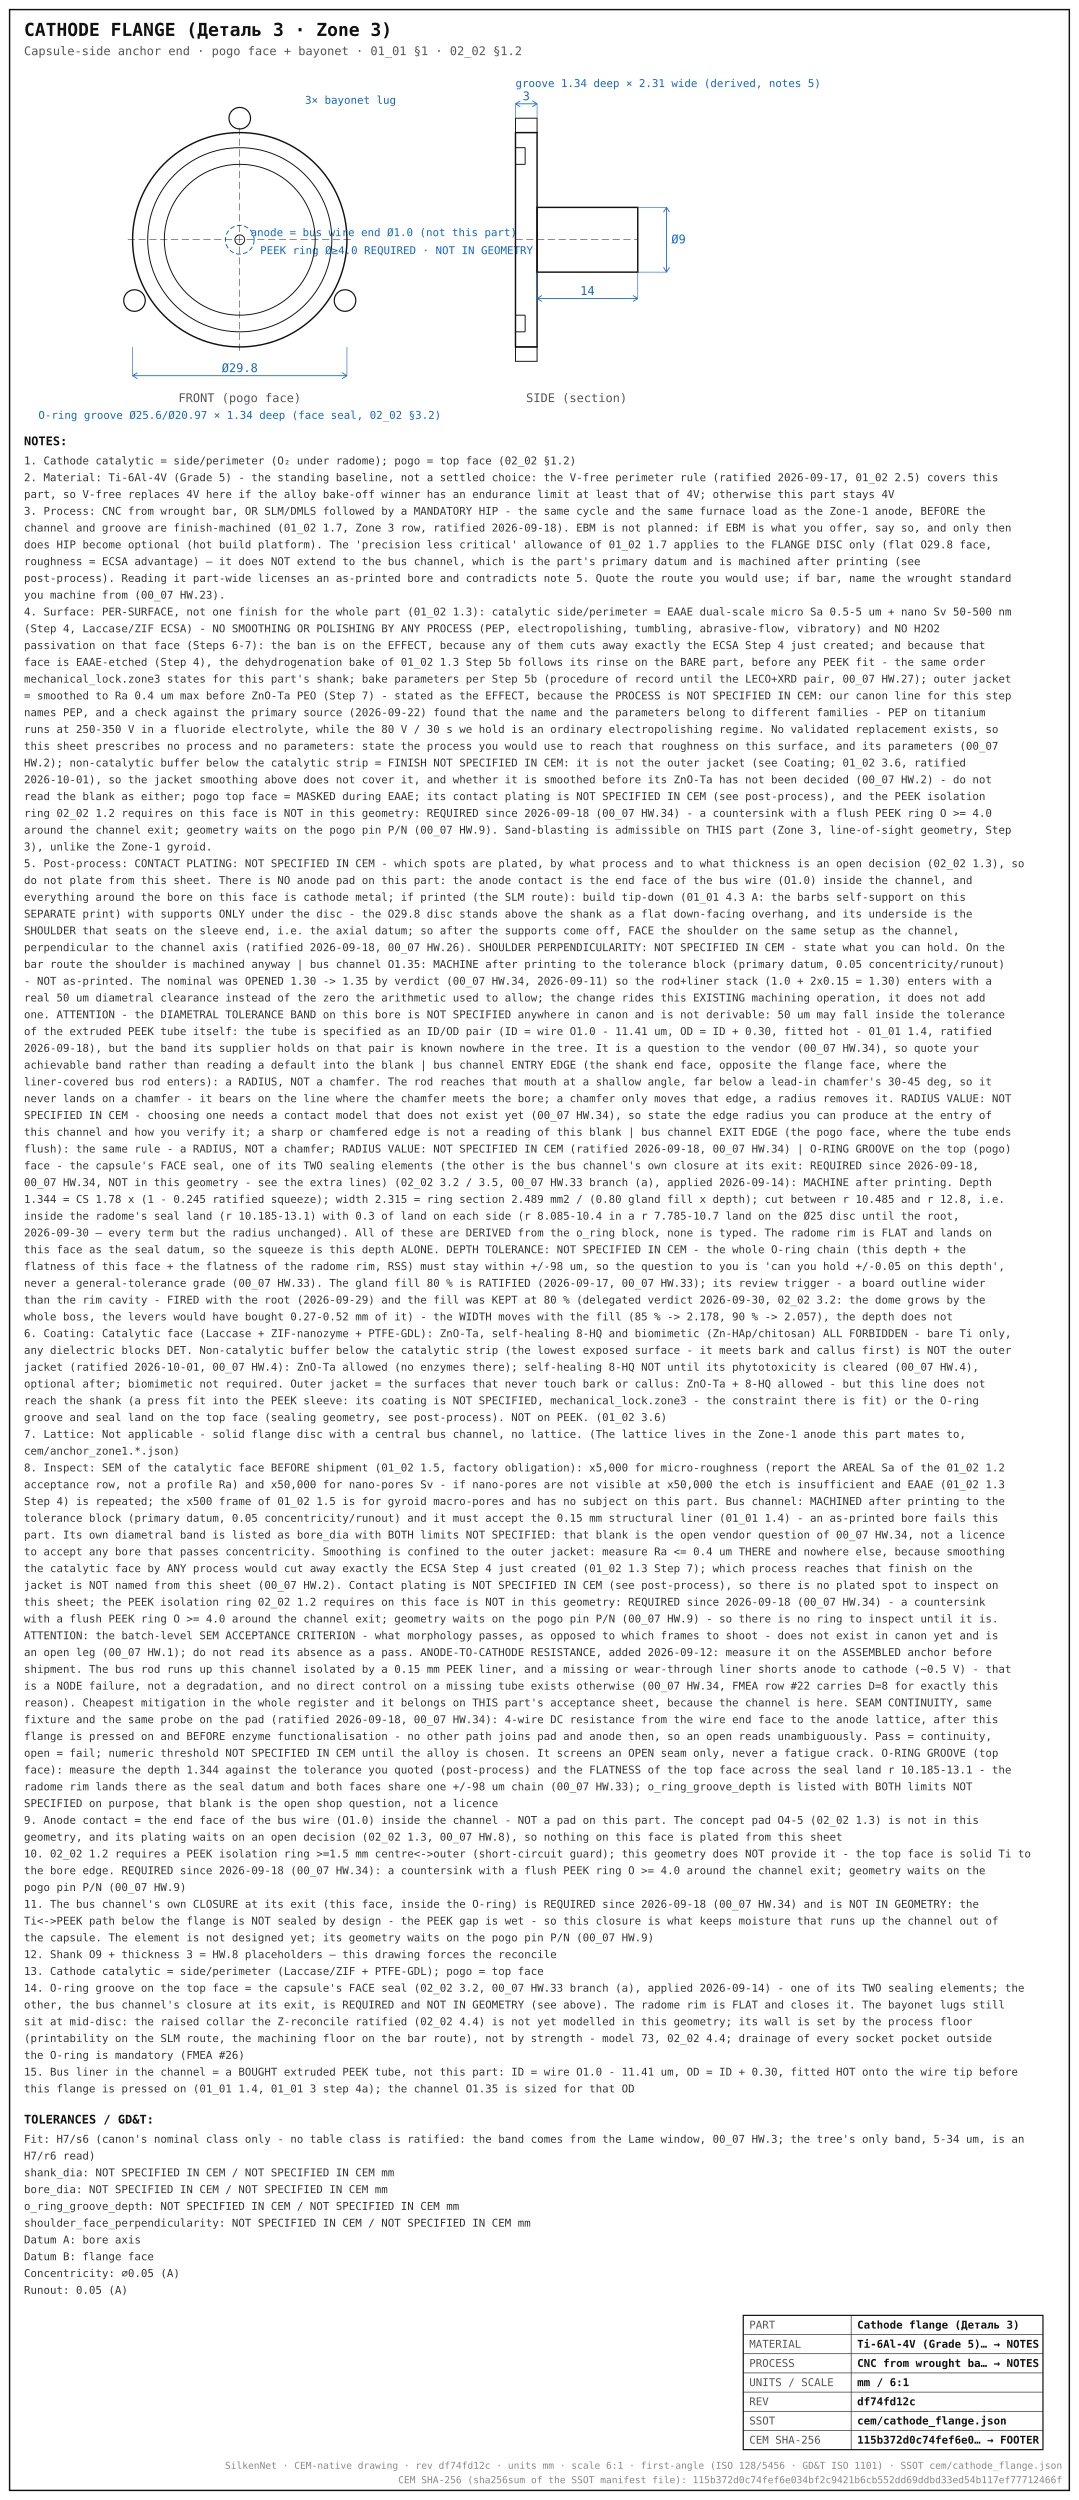
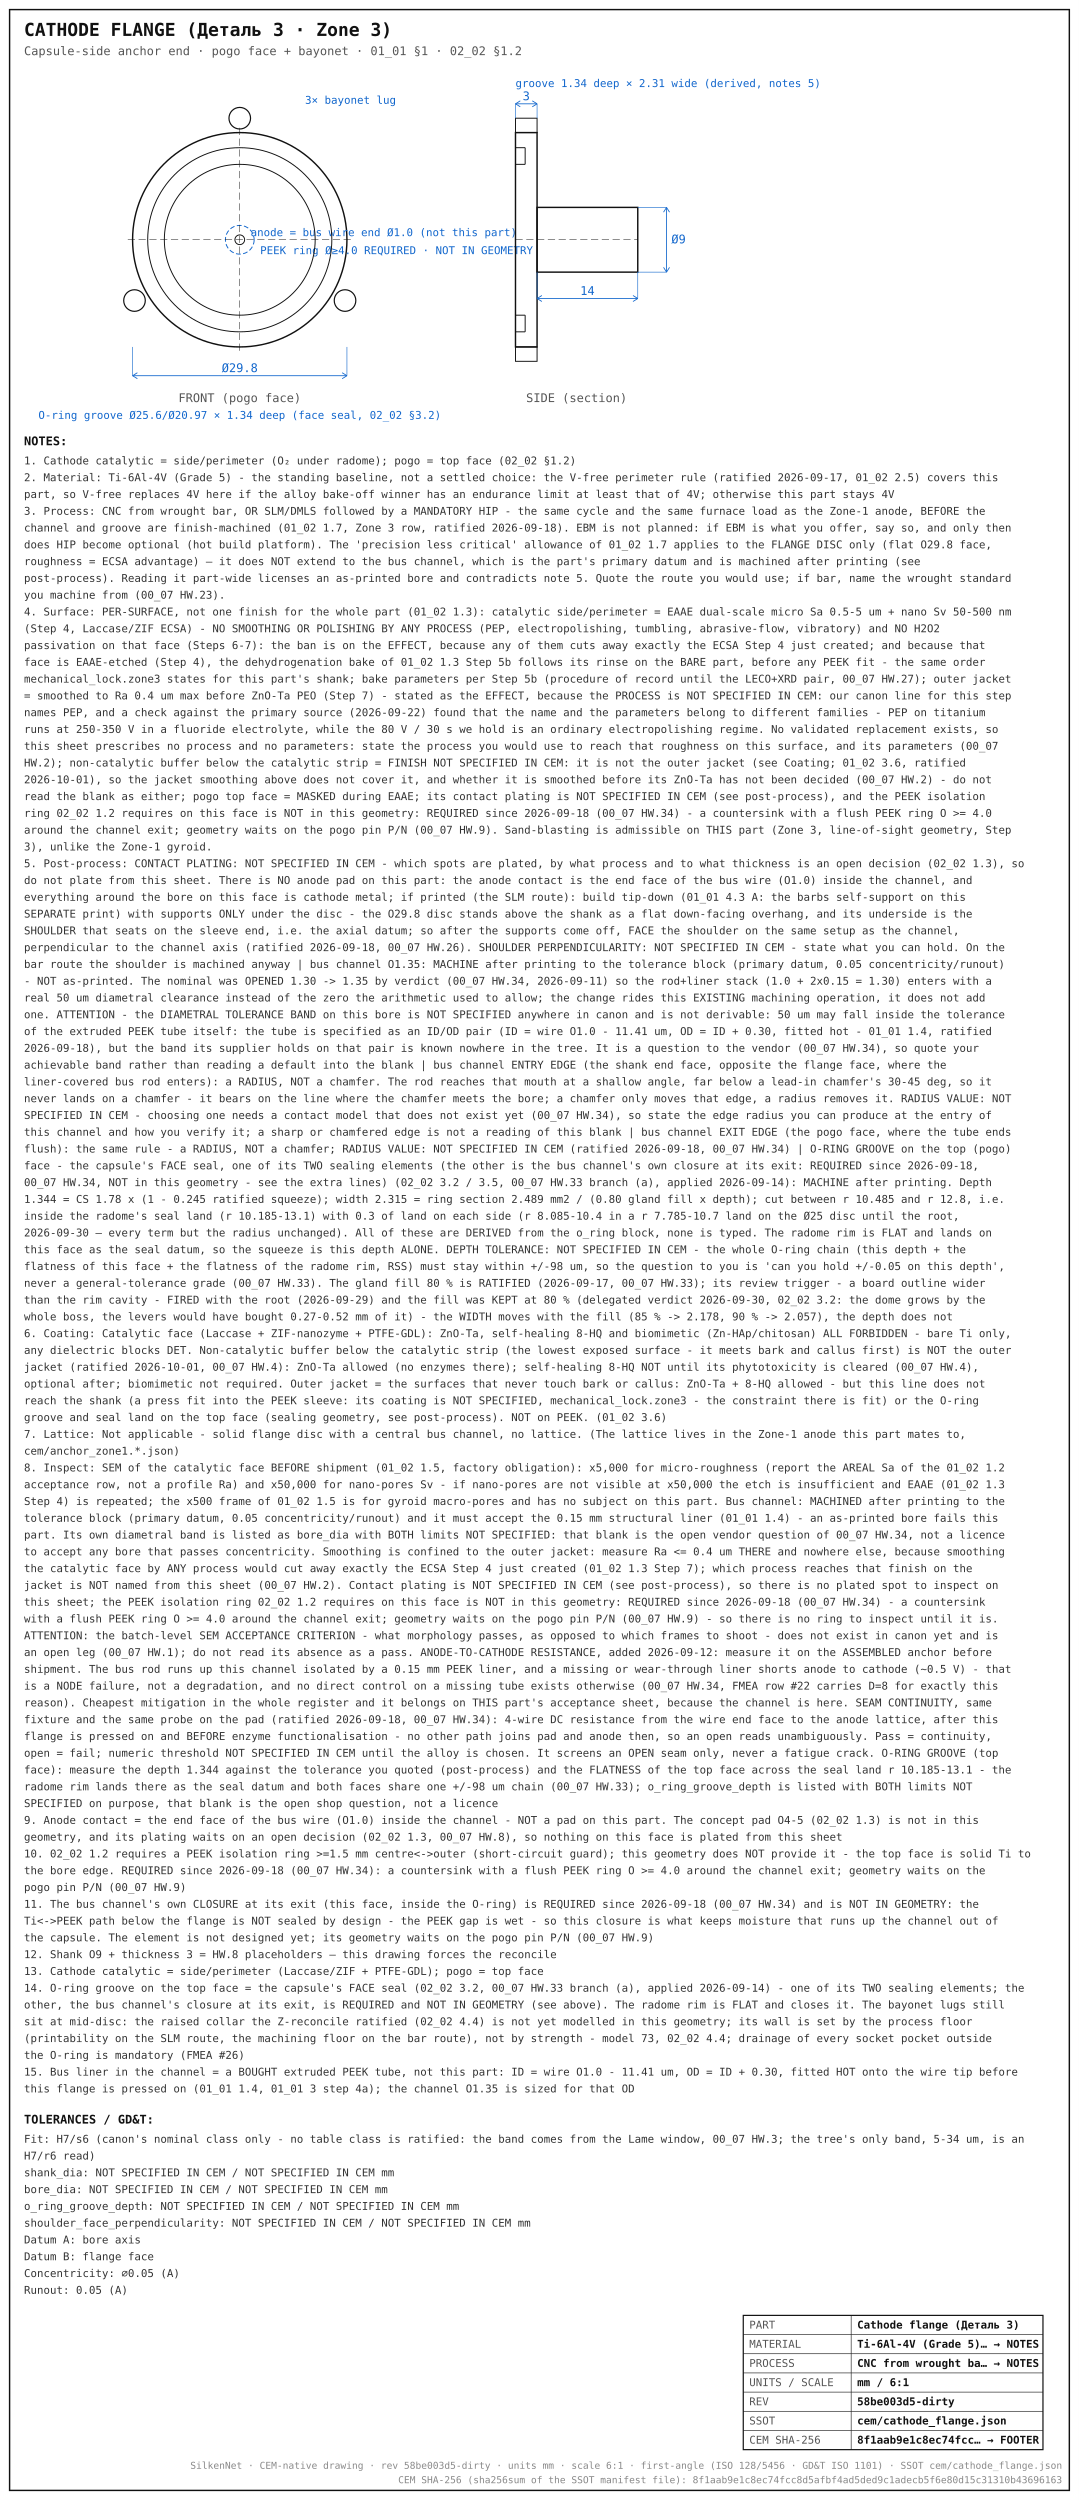
<svg xmlns="http://www.w3.org/2000/svg" width="900" height="2085.4" viewBox="0 0 900 2085.4">
  <rect x="0" y="0" width="900" height="2085.4" fill="white" />
  <rect x="8" y="8" width="884" height="2069.4" fill="none" stroke="#111" stroke-width="1.2" />
  <text x="20" y="30" font-family="monospace" font-size="15" text-anchor="start" fill="#111" font-weight="bold">CATHODE FLANGE  (Деталь 3 · Zone 3)</text>
  <text x="20" y="46" font-family="monospace" font-size="10" text-anchor="start" fill="#555" font-weight="normal">Capsule-side anchor end · pogo face + bayonet · 01_01 §1 · 02_02 §1.2</text>
  <circle cx="200" cy="98.6" r="9" fill="none" stroke="#111" stroke-width="1" />
  <circle cx="287.81" cy="250.7" r="9" fill="none" stroke="#111" stroke-width="1" />
  <circle cx="112.19" cy="250.7" r="9" fill="none" stroke="#111" stroke-width="1" />
  <circle cx="200" cy="200" r="89.4" fill="none" stroke="#111" stroke-width="1.2" />
  <circle cx="200" cy="200" r="12" fill="none" stroke="#1166cc" stroke-width="0.8" stroke-dasharray="4 2" />
  <circle cx="200" cy="200" r="4.05" fill="none" stroke="#111" stroke-width="0.8" />
  <line x1="106.6" y1="200" x2="293.4" y2="200" stroke="#111" stroke-width="0.4" stroke-dasharray="6 3" />
  <line x1="200" y1="106.6" x2="200" y2="293.4" stroke="#111" stroke-width="0.4" stroke-dasharray="6 3" />
  <text x="200" y="335.4" font-family="monospace" font-size="10" text-anchor="middle" fill="#555" font-weight="normal">FRONT (pogo face)</text>
  <line x1="110.6" y1="289.4" x2="110.6" y2="313.4" stroke="#1166cc" stroke-width="0.5" />
  <line x1="289.4" y1="289.4" x2="289.4" y2="313.4" stroke="#1166cc" stroke-width="0.5" />
  <line x1="110.6" y1="313.4" x2="289.4" y2="313.4" stroke="#1166cc" stroke-width="0.7" />
  <line x1="110.6" y1="313.4" x2="114.6" y2="310.9" stroke="#1166cc" stroke-width="0.7" />
  <line x1="110.6" y1="313.4" x2="114.6" y2="315.9" stroke="#1166cc" stroke-width="0.7" />
  <line x1="289.4" y1="313.4" x2="285.4" y2="310.9" stroke="#1166cc" stroke-width="0.7" />
  <line x1="289.4" y1="313.4" x2="285.4" y2="315.9" stroke="#1166cc" stroke-width="0.7" />
  <text x="200" y="310.4" font-family="monospace" font-size="10" text-anchor="middle" fill="#1166cc" font-weight="normal">Ø29.8</text>
  <text x="209.05" y="197" font-family="monospace" font-size="9" text-anchor="start" fill="#1166cc" font-weight="normal">anode = bus wire end Ø1.0 (not this part)</text>
  <text x="217" y="212" font-family="monospace" font-size="9" text-anchor="start" fill="#1166cc" font-weight="normal">PEEK ring Ø≥4.0 REQUIRED · NOT IN GEOMETRY</text>
  <text x="292.4" y="86.6" font-family="monospace" font-size="9" text-anchor="middle" fill="#1166cc" font-weight="normal">3× bayonet lug</text>
  <circle cx="200" cy="200" r="76.8" fill="none" stroke="#111" stroke-width="0.8" />
  <circle cx="200" cy="200" r="62.91" fill="none" stroke="#111" stroke-width="0.8" />
  <text x="200" y="349.4" font-family="monospace" font-size="9" text-anchor="middle" fill="#1166cc" font-weight="normal">O-ring groove Ø25.6/Ø20.97 × 1.34 deep (face seal, 02_02 §3.2)</text>
  <rect x="430" y="110.6" width="18" height="178.8" fill="none" stroke="#111" stroke-width="1.2" />
  <rect x="448" y="173" width="84" height="54" fill="none" stroke="#111" stroke-width="1.2" />
  <rect x="430" y="98.6" width="18" height="12" fill="none" stroke="#111" stroke-width="0.8" />
  <rect x="430" y="289.4" width="18" height="12" fill="none" stroke="#111" stroke-width="0.8" />
  <line x1="430" y1="200" x2="532" y2="200" stroke="#111" stroke-width="0.4" stroke-dasharray="6 3" />
  <line x1="430" y1="123.2" x2="438.06" y2="123.2" stroke="#111" stroke-width="0.8" />
  <line x1="438.06" y1="123.2" x2="438.06" y2="137.09" stroke="#111" stroke-width="0.8" />
  <line x1="438.06" y1="137.09" x2="430" y2="137.09" stroke="#111" stroke-width="0.8" />
  <line x1="430" y1="276.8" x2="438.06" y2="276.8" stroke="#111" stroke-width="0.8" />
  <line x1="438.06" y1="276.8" x2="438.06" y2="262.91" stroke="#111" stroke-width="0.8" />
  <line x1="438.06" y1="262.91" x2="430" y2="262.91" stroke="#111" stroke-width="0.8" />
  <text x="430" y="72.6" font-family="monospace" font-size="9" text-anchor="start" fill="#1166cc" font-weight="normal">groove 1.34 deep × 2.31 wide (derived, notes 5)</text>
  <text x="481" y="335.4" font-family="monospace" font-size="10" text-anchor="middle" fill="#555" font-weight="normal">SIDE (section)</text>
  <line x1="430" y1="98.6" x2="430" y2="86.6" stroke="#1166cc" stroke-width="0.5" />
  <line x1="448" y1="98.6" x2="448" y2="86.6" stroke="#1166cc" stroke-width="0.5" />
  <line x1="430" y1="86.6" x2="448" y2="86.6" stroke="#1166cc" stroke-width="0.7" />
  <line x1="430" y1="86.6" x2="434" y2="84.1" stroke="#1166cc" stroke-width="0.7" />
  <line x1="430" y1="86.6" x2="434" y2="89.1" stroke="#1166cc" stroke-width="0.7" />
  <line x1="448" y1="86.6" x2="444" y2="84.1" stroke="#1166cc" stroke-width="0.7" />
  <line x1="448" y1="86.6" x2="444" y2="89.1" stroke="#1166cc" stroke-width="0.7" />
  <text x="439" y="83.6" font-family="monospace" font-size="10" text-anchor="middle" fill="#1166cc" font-weight="normal">3</text>
  <line x1="448" y1="227" x2="448" y2="249" stroke="#1166cc" stroke-width="0.5" />
  <line x1="532" y1="227" x2="532" y2="249" stroke="#1166cc" stroke-width="0.5" />
  <line x1="448" y1="249" x2="532" y2="249" stroke="#1166cc" stroke-width="0.7" />
  <line x1="448" y1="249" x2="452" y2="246.5" stroke="#1166cc" stroke-width="0.7" />
  <line x1="448" y1="249" x2="452" y2="251.5" stroke="#1166cc" stroke-width="0.7" />
  <line x1="532" y1="249" x2="528" y2="246.5" stroke="#1166cc" stroke-width="0.7" />
  <line x1="532" y1="249" x2="528" y2="251.5" stroke="#1166cc" stroke-width="0.7" />
  <text x="490" y="246" font-family="monospace" font-size="10" text-anchor="middle" fill="#1166cc" font-weight="normal">14</text>
  <line x1="532" y1="173" x2="556" y2="173" stroke="#1166cc" stroke-width="0.5" />
  <line x1="532" y1="227" x2="556" y2="227" stroke="#1166cc" stroke-width="0.5" />
  <line x1="556" y1="173" x2="556" y2="227" stroke="#1166cc" stroke-width="0.7" />
  <line x1="556" y1="173" x2="553.5" y2="177" stroke="#1166cc" stroke-width="0.7" />
  <line x1="556" y1="173" x2="558.5" y2="177" stroke="#1166cc" stroke-width="0.7" />
  <line x1="556" y1="227" x2="553.5" y2="223" stroke="#1166cc" stroke-width="0.7" />
  <line x1="556" y1="227" x2="558.5" y2="223" stroke="#1166cc" stroke-width="0.7" />
  <text x="560" y="203" font-family="monospace" font-size="10" text-anchor="start" fill="#1166cc" font-weight="normal">Ø9</text>
  <text x="20" y="371.4" font-family="monospace" font-size="10" text-anchor="start" fill="#111" font-weight="bold">NOTES:</text>
  <text x="20" y="387.4" font-family="monospace" font-size="9" text-anchor="start" fill="#333" font-weight="normal">1. Cathode catalytic = side/perimeter (O₂ under radome); pogo = top face (02_02 §1.2)</text>
  <text x="20" y="401.4" font-family="monospace" font-size="9" text-anchor="start" fill="#333" font-weight="normal">2. Material: Ti-6Al-4V (Grade 5) - the standing baseline, not a settled choice: the V-free perimeter rule (ratified 2026-09-17, 01_02 2.5) covers this</text>
  <text x="20" y="415.4" font-family="monospace" font-size="9" text-anchor="start" fill="#333" font-weight="normal">   part, so V-free replaces 4V here if the alloy bake-off winner has an endurance limit at least that of 4V; otherwise this part stays 4V</text>
  <text x="20" y="429.4" font-family="monospace" font-size="9" text-anchor="start" fill="#333" font-weight="normal">3. Process: CNC from wrought bar, OR SLM/DMLS followed by a MANDATORY HIP - the same cycle and the same furnace load as the Zone-1 anode, BEFORE the</text>
  <text x="20" y="443.4" font-family="monospace" font-size="9" text-anchor="start" fill="#333" font-weight="normal">   channel and groove are finish-machined (01_02 1.7, Zone 3 row, ratified 2026-09-18). EBM is not planned: if EBM is what you offer, say so, and only then</text>
  <text x="20" y="457.4" font-family="monospace" font-size="9" text-anchor="start" fill="#333" font-weight="normal">   does HIP become optional (hot build platform). The 'precision less critical' allowance of 01_02 1.7 applies to the FLANGE DISC only (flat O29.8 face,</text>
  <text x="20" y="471.4" font-family="monospace" font-size="9" text-anchor="start" fill="#333" font-weight="normal">   roughness = ECSA advantage) — it does NOT extend to the bus channel, which is the part's primary datum and is machined after printing (see</text>
  <text x="20" y="485.4" font-family="monospace" font-size="9" text-anchor="start" fill="#333" font-weight="normal">   post-process). Reading it part-wide licenses an as-printed bore and contradicts note 5. Quote the route you would use; if bar, name the wrought standard</text>
  <text x="20" y="499.4" font-family="monospace" font-size="9" text-anchor="start" fill="#333" font-weight="normal">   you machine from (00_07 HW.23).</text>
  <text x="20" y="513.4" font-family="monospace" font-size="9" text-anchor="start" fill="#333" font-weight="normal">4. Surface: PER-SURFACE, not one finish for the whole part (01_02 1.3): catalytic side/perimeter = EAAE dual-scale micro Sa 0.5-5 um + nano Sv 50-500 nm</text>
  <text x="20" y="527.4" font-family="monospace" font-size="9" text-anchor="start" fill="#333" font-weight="normal">   (Step 4, Laccase/ZIF ECSA) - NO SMOOTHING OR POLISHING BY ANY PROCESS (PEP, electropolishing, tumbling, abrasive-flow, vibratory) and NO H2O2</text>
  <text x="20" y="541.4" font-family="monospace" font-size="9" text-anchor="start" fill="#333" font-weight="normal">   passivation on that face (Steps 6-7): the ban is on the EFFECT, because any of them cuts away exactly the ECSA Step 4 just created; and because that</text>
  <text x="20" y="555.4" font-family="monospace" font-size="9" text-anchor="start" fill="#333" font-weight="normal">   face is EAAE-etched (Step 4), the dehydrogenation bake of 01_02 1.3 Step 5b follows its rinse on the BARE part, before any PEEK fit - the same order</text>
  <text x="20" y="569.4" font-family="monospace" font-size="9" text-anchor="start" fill="#333" font-weight="normal">   mechanical_lock.zone3 states for this part's shank; bake parameters per Step 5b (procedure of record until the LECO+XRD pair, 00_07 HW.27); outer jacket</text>
  <text x="20" y="583.4" font-family="monospace" font-size="9" text-anchor="start" fill="#333" font-weight="normal">   = smoothed to Ra 0.4 um max before ZnO-Ta PEO (Step 7) - stated as the EFFECT, because the PROCESS is NOT SPECIFIED IN CEM: our canon line for this step</text>
  <text x="20" y="597.4" font-family="monospace" font-size="9" text-anchor="start" fill="#333" font-weight="normal">   names PEP, and a check against the primary source (2026-09-22) found that the name and the parameters belong to different families - PEP on titanium</text>
  <text x="20" y="611.4" font-family="monospace" font-size="9" text-anchor="start" fill="#333" font-weight="normal">   runs at 250-350 V in a fluoride electrolyte, while the 80 V / 30 s we hold is an ordinary electropolishing regime. No validated replacement exists, so</text>
  <text x="20" y="625.4" font-family="monospace" font-size="9" text-anchor="start" fill="#333" font-weight="normal">   this sheet prescribes no process and no parameters: state the process you would use to reach that roughness on this surface, and its parameters (00_07</text>
  <text x="20" y="639.4" font-family="monospace" font-size="9" text-anchor="start" fill="#333" font-weight="normal">   HW.2); non-catalytic buffer below the catalytic strip = FINISH NOT SPECIFIED IN CEM: it is not the outer jacket (see Coating; 01_02 3.6, ratified</text>
  <text x="20" y="653.4" font-family="monospace" font-size="9" text-anchor="start" fill="#333" font-weight="normal">   2026-10-01), so the jacket smoothing above does not cover it, and whether it is smoothed before its ZnO-Ta has not been decided (00_07 HW.2) - do not</text>
  <text x="20" y="667.4" font-family="monospace" font-size="9" text-anchor="start" fill="#333" font-weight="normal">   read the blank as either; pogo top face = MASKED during EAAE; its contact plating is NOT SPECIFIED IN CEM (see post-process), and the PEEK isolation</text>
  <text x="20" y="681.4" font-family="monospace" font-size="9" text-anchor="start" fill="#333" font-weight="normal">   ring 02_02 1.2 requires on this face is NOT in this geometry: REQUIRED since 2026-09-18 (00_07 HW.34) - a countersink with a flush PEEK ring O &gt;= 4.0</text>
  <text x="20" y="695.4" font-family="monospace" font-size="9" text-anchor="start" fill="#333" font-weight="normal">   around the channel exit; geometry waits on the pogo pin P/N (00_07 HW.9). Sand-blasting is admissible on THIS part (Zone 3, line-of-sight geometry, Step</text>
  <text x="20" y="709.4" font-family="monospace" font-size="9" text-anchor="start" fill="#333" font-weight="normal">   3), unlike the Zone-1 gyroid.</text>
  <text x="20" y="723.4" font-family="monospace" font-size="9" text-anchor="start" fill="#333" font-weight="normal">5. Post-process: CONTACT PLATING: NOT SPECIFIED IN CEM - which spots are plated, by what process and to what thickness is an open decision (02_02 1.3), so</text>
  <text x="20" y="737.4" font-family="monospace" font-size="9" text-anchor="start" fill="#333" font-weight="normal">   do not plate from this sheet. There is NO anode pad on this part: the anode contact is the end face of the bus wire (O1.0) inside the channel, and</text>
  <text x="20" y="751.4" font-family="monospace" font-size="9" text-anchor="start" fill="#333" font-weight="normal">   everything around the bore on this face is cathode metal; if printed (the SLM route): build tip-down (01_01 4.3 A: the barbs self-support on this</text>
  <text x="20" y="765.4" font-family="monospace" font-size="9" text-anchor="start" fill="#333" font-weight="normal">   SEPARATE print) with supports ONLY under the disc - the O29.8 disc stands above the shank as a flat down-facing overhang, and its underside is the</text>
  <text x="20" y="779.4" font-family="monospace" font-size="9" text-anchor="start" fill="#333" font-weight="normal">   SHOULDER that seats on the sleeve end, i.e. the axial datum; so after the supports come off, FACE the shoulder on the same setup as the channel,</text>
  <text x="20" y="793.4" font-family="monospace" font-size="9" text-anchor="start" fill="#333" font-weight="normal">   perpendicular to the channel axis (ratified 2026-09-18, 00_07 HW.26). SHOULDER PERPENDICULARITY: NOT SPECIFIED IN CEM - state what you can hold. On the</text>
  <text x="20" y="807.4" font-family="monospace" font-size="9" text-anchor="start" fill="#333" font-weight="normal">   bar route the shoulder is machined anyway | bus channel O1.35: MACHINE after printing to the tolerance block (primary datum, 0.05 concentricity/runout)</text>
  <text x="20" y="821.4" font-family="monospace" font-size="9" text-anchor="start" fill="#333" font-weight="normal">   - NOT as-printed. The nominal was OPENED 1.30 -&gt; 1.35 by verdict (00_07 HW.34, 2026-09-11) so the rod+liner stack (1.0 + 2x0.15 = 1.30) enters with a</text>
  <text x="20" y="835.4" font-family="monospace" font-size="9" text-anchor="start" fill="#333" font-weight="normal">   real 50 um diametral clearance instead of the zero the arithmetic used to allow; the change rides this EXISTING machining operation, it does not add</text>
  <text x="20" y="849.4" font-family="monospace" font-size="9" text-anchor="start" fill="#333" font-weight="normal">   one. ATTENTION - the DIAMETRAL TOLERANCE BAND on this bore is NOT SPECIFIED anywhere in canon and is not derivable: 50 um may fall inside the tolerance</text>
  <text x="20" y="863.4" font-family="monospace" font-size="9" text-anchor="start" fill="#333" font-weight="normal">   of the extruded PEEK tube itself: the tube is specified as an ID/OD pair (ID = wire O1.0 - 11.41 um, OD = ID + 0.30, fitted hot - 01_01 1.4, ratified</text>
  <text x="20" y="877.4" font-family="monospace" font-size="9" text-anchor="start" fill="#333" font-weight="normal">   2026-09-18), but the band its supplier holds on that pair is known nowhere in the tree. It is a question to the vendor (00_07 HW.34), so quote your</text>
  <text x="20" y="891.4" font-family="monospace" font-size="9" text-anchor="start" fill="#333" font-weight="normal">   achievable band rather than reading a default into the blank | bus channel ENTRY EDGE (the shank end face, opposite the flange face, where the</text>
  <text x="20" y="905.4" font-family="monospace" font-size="9" text-anchor="start" fill="#333" font-weight="normal">   liner-covered bus rod enters): a RADIUS, NOT a chamfer. The rod reaches that mouth at a shallow angle, far below a lead-in chamfer's 30-45 deg, so it</text>
  <text x="20" y="919.4" font-family="monospace" font-size="9" text-anchor="start" fill="#333" font-weight="normal">   never lands on a chamfer - it bears on the line where the chamfer meets the bore; a chamfer only moves that edge, a radius removes it. RADIUS VALUE: NOT</text>
  <text x="20" y="933.4" font-family="monospace" font-size="9" text-anchor="start" fill="#333" font-weight="normal">   SPECIFIED IN CEM - choosing one needs a contact model that does not exist yet (00_07 HW.34), so state the edge radius you can produce at the entry of</text>
  <text x="20" y="947.4" font-family="monospace" font-size="9" text-anchor="start" fill="#333" font-weight="normal">   this channel and how you verify it; a sharp or chamfered edge is not a reading of this blank | bus channel EXIT EDGE (the pogo face, where the tube ends</text>
  <text x="20" y="961.4" font-family="monospace" font-size="9" text-anchor="start" fill="#333" font-weight="normal">   flush): the same rule - a RADIUS, NOT a chamfer; RADIUS VALUE: NOT SPECIFIED IN CEM (ratified 2026-09-18, 00_07 HW.34) | O-RING GROOVE on the top (pogo)</text>
  <text x="20" y="975.4" font-family="monospace" font-size="9" text-anchor="start" fill="#333" font-weight="normal">   face - the capsule's FACE seal, one of its TWO sealing elements (the other is the bus channel's own closure at its exit: REQUIRED since 2026-09-18,</text>
  <text x="20" y="989.4" font-family="monospace" font-size="9" text-anchor="start" fill="#333" font-weight="normal">   00_07 HW.34, NOT in this geometry - see the extra lines) (02_02 3.2 / 3.5, 00_07 HW.33 branch (a), applied 2026-09-14): MACHINE after printing. Depth</text>
  <text x="20" y="1003.4" font-family="monospace" font-size="9" text-anchor="start" fill="#333" font-weight="normal">   1.344 = CS 1.78 x (1 - 0.245 ratified squeeze); width 2.315 = ring section 2.489 mm2 / (0.80 gland fill x depth); cut between r 10.485 and r 12.8, i.e.</text>
  <text x="20" y="1017.4" font-family="monospace" font-size="9" text-anchor="start" fill="#333" font-weight="normal">   inside the radome's seal land (r 10.185-13.1) with 0.3 of land on each side (r 8.085-10.4 in a r 7.785-10.7 land on the Ø25 disc until the root,</text>
  <text x="20" y="1031.4" font-family="monospace" font-size="9" text-anchor="start" fill="#333" font-weight="normal">   2026-09-30 — every term but the radius unchanged). All of these are DERIVED from the o_ring block, none is typed. The radome rim is FLAT and lands on</text>
  <text x="20" y="1045.4" font-family="monospace" font-size="9" text-anchor="start" fill="#333" font-weight="normal">   this face as the seal datum, so the squeeze is this depth ALONE. DEPTH TOLERANCE: NOT SPECIFIED IN CEM - the whole O-ring chain (this depth + the</text>
  <text x="20" y="1059.4" font-family="monospace" font-size="9" text-anchor="start" fill="#333" font-weight="normal">   flatness of this face + the flatness of the radome rim, RSS) must stay within +/-98 um, so the question to you is 'can you hold +/-0.05 on this depth',</text>
  <text x="20" y="1073.4" font-family="monospace" font-size="9" text-anchor="start" fill="#333" font-weight="normal">   never a general-tolerance grade (00_07 HW.33). The gland fill 80 % is RATIFIED (2026-09-17, 00_07 HW.33); its review trigger - a board outline wider</text>
  <text x="20" y="1087.4" font-family="monospace" font-size="9" text-anchor="start" fill="#333" font-weight="normal">   than the rim cavity - FIRED with the root (2026-09-29) and the fill was KEPT at 80 % (delegated verdict 2026-09-30, 02_02 3.2: the dome grows by the</text>
  <text x="20" y="1101.4" font-family="monospace" font-size="9" text-anchor="start" fill="#333" font-weight="normal">   whole boss, the levers would have bought 0.27-0.52 mm of it) - the WIDTH moves with the fill (85 % -&gt; 2.178, 90 % -&gt; 2.057), the depth does not</text>
  <text x="20" y="1115.4" font-family="monospace" font-size="9" text-anchor="start" fill="#333" font-weight="normal">6. Coating: Catalytic face (Laccase + ZIF-nanozyme + PTFE-GDL): ZnO-Ta, self-healing 8-HQ and biomimetic (Zn-HAp/chitosan) ALL FORBIDDEN - bare Ti only,</text>
  <text x="20" y="1129.4" font-family="monospace" font-size="9" text-anchor="start" fill="#333" font-weight="normal">   any dielectric blocks DET. Non-catalytic buffer below the catalytic strip (the lowest exposed surface - it meets bark and callus first) is NOT the outer</text>
  <text x="20" y="1143.4" font-family="monospace" font-size="9" text-anchor="start" fill="#333" font-weight="normal">   jacket (ratified 2026-10-01, 00_07 HW.4): ZnO-Ta allowed (no enzymes there); self-healing 8-HQ NOT until its phytotoxicity is cleared (00_07 HW.4),</text>
  <text x="20" y="1157.4" font-family="monospace" font-size="9" text-anchor="start" fill="#333" font-weight="normal">   optional after; biomimetic not required. Outer jacket = the surfaces that never touch bark or callus: ZnO-Ta + 8-HQ allowed - but this line does not</text>
  <text x="20" y="1171.4" font-family="monospace" font-size="9" text-anchor="start" fill="#333" font-weight="normal">   reach the shank (a press fit into the PEEK sleeve: its coating is NOT SPECIFIED, mechanical_lock.zone3 - the constraint there is fit) or the O-ring</text>
  <text x="20" y="1185.4" font-family="monospace" font-size="9" text-anchor="start" fill="#333" font-weight="normal">   groove and seal land on the top face (sealing geometry, see post-process). NOT on PEEK. (01_02 3.6)</text>
  <text x="20" y="1199.4" font-family="monospace" font-size="9" text-anchor="start" fill="#333" font-weight="normal">7. Lattice: Not applicable - solid flange disc with a central bus channel, no lattice. (The lattice lives in the Zone-1 anode this part mates to,</text>
  <text x="20" y="1213.4" font-family="monospace" font-size="9" text-anchor="start" fill="#333" font-weight="normal">   cem/anchor_zone1.*.json)</text>
  <text x="20" y="1227.4" font-family="monospace" font-size="9" text-anchor="start" fill="#333" font-weight="normal">8. Inspect: SEM of the catalytic face BEFORE shipment (01_02 1.5, factory obligation): x5,000 for micro-roughness (report the AREAL Sa of the 01_02 1.2</text>
  <text x="20" y="1241.4" font-family="monospace" font-size="9" text-anchor="start" fill="#333" font-weight="normal">   acceptance row, not a profile Ra) and x50,000 for nano-pores Sv - if nano-pores are not visible at x50,000 the etch is insufficient and EAAE (01_02 1.3</text>
  <text x="20" y="1255.4" font-family="monospace" font-size="9" text-anchor="start" fill="#333" font-weight="normal">   Step 4) is repeated; the x500 frame of 01_02 1.5 is for gyroid macro-pores and has no subject on this part. Bus channel: MACHINED after printing to the</text>
  <text x="20" y="1269.4" font-family="monospace" font-size="9" text-anchor="start" fill="#333" font-weight="normal">   tolerance block (primary datum, 0.05 concentricity/runout) and it must accept the 0.15 mm structural liner (01_01 1.4) - an as-printed bore fails this</text>
  <text x="20" y="1283.4" font-family="monospace" font-size="9" text-anchor="start" fill="#333" font-weight="normal">   part. Its own diametral band is listed as bore_dia with BOTH limits NOT SPECIFIED: that blank is the open vendor question of 00_07 HW.34, not a licence</text>
  <text x="20" y="1297.4" font-family="monospace" font-size="9" text-anchor="start" fill="#333" font-weight="normal">   to accept any bore that passes concentricity. Smoothing is confined to the outer jacket: measure Ra &lt;= 0.4 um THERE and nowhere else, because smoothing</text>
  <text x="20" y="1311.4" font-family="monospace" font-size="9" text-anchor="start" fill="#333" font-weight="normal">   the catalytic face by ANY process would cut away exactly the ECSA Step 4 just created (01_02 1.3 Step 7); which process reaches that finish on the</text>
  <text x="20" y="1325.4" font-family="monospace" font-size="9" text-anchor="start" fill="#333" font-weight="normal">   jacket is NOT named from this sheet (00_07 HW.2). Contact plating is NOT SPECIFIED IN CEM (see post-process), so there is no plated spot to inspect on</text>
  <text x="20" y="1339.4" font-family="monospace" font-size="9" text-anchor="start" fill="#333" font-weight="normal">   this sheet; the PEEK isolation ring 02_02 1.2 requires on this face is NOT in this geometry: REQUIRED since 2026-09-18 (00_07 HW.34) - a countersink</text>
  <text x="20" y="1353.4" font-family="monospace" font-size="9" text-anchor="start" fill="#333" font-weight="normal">   with a flush PEEK ring O &gt;= 4.0 around the channel exit; geometry waits on the pogo pin P/N (00_07 HW.9) - so there is no ring to inspect until it is.</text>
  <text x="20" y="1367.4" font-family="monospace" font-size="9" text-anchor="start" fill="#333" font-weight="normal">   ATTENTION: the batch-level SEM ACCEPTANCE CRITERION - what morphology passes, as opposed to which frames to shoot - does not exist in canon yet and is</text>
  <text x="20" y="1381.4" font-family="monospace" font-size="9" text-anchor="start" fill="#333" font-weight="normal">   an open leg (00_07 HW.1); do not read its absence as a pass. ANODE-TO-CATHODE RESISTANCE, added 2026-09-12: measure it on the ASSEMBLED anchor before</text>
  <text x="20" y="1395.4" font-family="monospace" font-size="9" text-anchor="start" fill="#333" font-weight="normal">   shipment. The bus rod runs up this channel isolated by a 0.15 mm PEEK liner, and a missing or wear-through liner shorts anode to cathode (~0.5 V) - that</text>
  <text x="20" y="1409.4" font-family="monospace" font-size="9" text-anchor="start" fill="#333" font-weight="normal">   is a NODE failure, not a degradation, and no direct control on a missing tube exists otherwise (00_07 HW.34, FMEA row #22 carries D=8 for exactly this</text>
  <text x="20" y="1423.4" font-family="monospace" font-size="9" text-anchor="start" fill="#333" font-weight="normal">   reason). Cheapest mitigation in the whole register and it belongs on THIS part's acceptance sheet, because the channel is here. SEAM CONTINUITY, same</text>
  <text x="20" y="1437.4" font-family="monospace" font-size="9" text-anchor="start" fill="#333" font-weight="normal">   fixture and the same probe on the pad (ratified 2026-09-18, 00_07 HW.34): 4-wire DC resistance from the wire end face to the anode lattice, after this</text>
  <text x="20" y="1451.4" font-family="monospace" font-size="9" text-anchor="start" fill="#333" font-weight="normal">   flange is pressed on and BEFORE enzyme functionalisation - no other path joins pad and anode then, so an open reads unambiguously. Pass = continuity,</text>
  <text x="20" y="1465.4" font-family="monospace" font-size="9" text-anchor="start" fill="#333" font-weight="normal">   open = fail; numeric threshold NOT SPECIFIED IN CEM until the alloy is chosen. It screens an OPEN seam only, never a fatigue crack. O-RING GROOVE (top</text>
  <text x="20" y="1479.4" font-family="monospace" font-size="9" text-anchor="start" fill="#333" font-weight="normal">   face): measure the depth 1.344 against the tolerance you quoted (post-process) and the FLATNESS of the top face across the seal land r 10.185-13.1 - the</text>
  <text x="20" y="1493.4" font-family="monospace" font-size="9" text-anchor="start" fill="#333" font-weight="normal">   radome rim lands there as the seal datum and both faces share one +/-98 um chain (00_07 HW.33); o_ring_groove_depth is listed with BOTH limits NOT</text>
  <text x="20" y="1507.4" font-family="monospace" font-size="9" text-anchor="start" fill="#333" font-weight="normal">   SPECIFIED on purpose, that blank is the open shop question, not a licence</text>
  <text x="20" y="1521.4" font-family="monospace" font-size="9" text-anchor="start" fill="#333" font-weight="normal">9. Anode contact = the end face of the bus wire (O1.0) inside the channel - NOT a pad on this part. The concept pad O4-5 (02_02 1.3) is not in this</text>
  <text x="20" y="1535.4" font-family="monospace" font-size="9" text-anchor="start" fill="#333" font-weight="normal">   geometry, and its plating waits on an open decision (02_02 1.3, 00_07 HW.8), so nothing on this face is plated from this sheet</text>
  <text x="20" y="1549.4" font-family="monospace" font-size="9" text-anchor="start" fill="#333" font-weight="normal">10. 02_02 1.2 requires a PEEK isolation ring &gt;=1.5 mm centre&lt;-&gt;outer (short-circuit guard); this geometry does NOT provide it - the top face is solid Ti to</text>
  <text x="20" y="1563.4" font-family="monospace" font-size="9" text-anchor="start" fill="#333" font-weight="normal">   the bore edge. REQUIRED since 2026-09-18 (00_07 HW.34): a countersink with a flush PEEK ring O &gt;= 4.0 around the channel exit; geometry waits on the</text>
  <text x="20" y="1577.4" font-family="monospace" font-size="9" text-anchor="start" fill="#333" font-weight="normal">   pogo pin P/N (00_07 HW.9)</text>
  <text x="20" y="1591.4" font-family="monospace" font-size="9" text-anchor="start" fill="#333" font-weight="normal">11. The bus channel's own CLOSURE at its exit (this face, inside the O-ring) is REQUIRED since 2026-09-18 (00_07 HW.34) and is NOT IN GEOMETRY: the</text>
  <text x="20" y="1605.4" font-family="monospace" font-size="9" text-anchor="start" fill="#333" font-weight="normal">   Ti&lt;-&gt;PEEK path below the flange is NOT sealed by design - the PEEK gap is wet - so this closure is what keeps moisture that runs up the channel out of</text>
  <text x="20" y="1619.4" font-family="monospace" font-size="9" text-anchor="start" fill="#333" font-weight="normal">   the capsule. The element is not designed yet; its geometry waits on the pogo pin P/N (00_07 HW.9)</text>
  <text x="20" y="1633.4" font-family="monospace" font-size="9" text-anchor="start" fill="#333" font-weight="normal">12. Shank O9 + thickness 3 = HW.8 placeholders — this drawing forces the reconcile</text>
  <text x="20" y="1647.4" font-family="monospace" font-size="9" text-anchor="start" fill="#333" font-weight="normal">13. Cathode catalytic = side/perimeter (Laccase/ZIF + PTFE-GDL); pogo = top face</text>
  <text x="20" y="1661.4" font-family="monospace" font-size="9" text-anchor="start" fill="#333" font-weight="normal">14. O-ring groove on the top face = the capsule's FACE seal (02_02 3.2, 00_07 HW.33 branch (a), applied 2026-09-14) - one of its TWO sealing elements; the</text>
  <text x="20" y="1675.4" font-family="monospace" font-size="9" text-anchor="start" fill="#333" font-weight="normal">   other, the bus channel's closure at its exit, is REQUIRED and NOT IN GEOMETRY (see above). The radome rim is FLAT and closes it. The bayonet lugs still</text>
  <text x="20" y="1689.4" font-family="monospace" font-size="9" text-anchor="start" fill="#333" font-weight="normal">   sit at mid-disc: the raised collar the Z-reconcile ratified (02_02 4.4) is not yet modelled in this geometry; its wall is set by the process floor</text>
  <text x="20" y="1703.4" font-family="monospace" font-size="9" text-anchor="start" fill="#333" font-weight="normal">   (printability on the SLM route, the machining floor on the bar route), not by strength - model 73, 02_02 4.4; drainage of every socket pocket outside</text>
  <text x="20" y="1717.4" font-family="monospace" font-size="9" text-anchor="start" fill="#333" font-weight="normal">   the O-ring is mandatory (FMEA #26)</text>
  <text x="20" y="1731.4" font-family="monospace" font-size="9" text-anchor="start" fill="#333" font-weight="normal">15. Bus liner in the channel = a BOUGHT extruded PEEK tube, not this part: ID = wire O1.0 - 11.41 um, OD = ID + 0.30, fitted HOT onto the wire tip before</text>
  <text x="20" y="1745.4" font-family="monospace" font-size="9" text-anchor="start" fill="#333" font-weight="normal">   this flange is pressed on (01_01 1.4, 01_01 3 step 4a); the channel O1.35 is sized for that OD</text>
  <text x="20" y="1771.4" font-family="monospace" font-size="10" text-anchor="start" fill="#111" font-weight="bold">TOLERANCES / GD&amp;T:</text>
  <text x="20" y="1787.4" font-family="monospace" font-size="9" text-anchor="start" fill="#333" font-weight="normal">Fit: H7/s6 (canon's nominal class only - no table class is ratified: the band comes from the Lame window, 00_07 HW.3; the tree's only band, 5-34 um, is an</text>
  <text x="20" y="1801.4" font-family="monospace" font-size="9" text-anchor="start" fill="#333" font-weight="normal">   H7/r6 read)</text>
  <text x="20" y="1815.4" font-family="monospace" font-size="9" text-anchor="start" fill="#333" font-weight="normal">shank_dia: NOT SPECIFIED IN CEM / NOT SPECIFIED IN CEM mm</text>
  <text x="20" y="1829.4" font-family="monospace" font-size="9" text-anchor="start" fill="#333" font-weight="normal">bore_dia: NOT SPECIFIED IN CEM / NOT SPECIFIED IN CEM mm</text>
  <text x="20" y="1843.4" font-family="monospace" font-size="9" text-anchor="start" fill="#333" font-weight="normal">o_ring_groove_depth: NOT SPECIFIED IN CEM / NOT SPECIFIED IN CEM mm</text>
  <text x="20" y="1857.4" font-family="monospace" font-size="9" text-anchor="start" fill="#333" font-weight="normal">shoulder_face_perpendicularity: NOT SPECIFIED IN CEM / NOT SPECIFIED IN CEM mm</text>
  <text x="20" y="1871.4" font-family="monospace" font-size="9" text-anchor="start" fill="#333" font-weight="normal">Datum A: bore axis</text>
  <text x="20" y="1885.4" font-family="monospace" font-size="9" text-anchor="start" fill="#333" font-weight="normal">Datum B: flange face</text>
  <text x="20" y="1899.4" font-family="monospace" font-size="9" text-anchor="start" fill="#333" font-weight="normal">Concentricity: ⌀0.05 (A)</text>
  <text x="20" y="1913.4" font-family="monospace" font-size="9" text-anchor="start" fill="#333" font-weight="normal">Runout: 0.05 (A)</text>
  <rect x="620" y="1931.4" width="250" height="112" fill="none" stroke="#111" stroke-width="1" />
  <line x1="710" y1="1931.4" x2="710" y2="1947.4" stroke="#111" stroke-width="0.5" />
  <text x="625" y="1942.4" font-family="monospace" font-size="9" text-anchor="start" fill="#555" font-weight="normal">PART</text>
  <text x="715" y="1942.4" font-family="monospace" font-size="9" text-anchor="start" fill="#111" font-weight="bold">Cathode flange (Деталь 3)</text>
  <line x1="620" y1="1947.4" x2="870" y2="1947.4" stroke="#111" stroke-width="0.5" />
  <line x1="710" y1="1947.4" x2="710" y2="1963.4" stroke="#111" stroke-width="0.5" />
  <text x="625" y="1958.4" font-family="monospace" font-size="9" text-anchor="start" fill="#555" font-weight="normal">MATERIAL</text>
  <text x="715" y="1958.4" font-family="monospace" font-size="9" text-anchor="start" fill="#111" font-weight="bold">Ti-6Al-4V (Grade 5)… → NOTES</text>
  <line x1="620" y1="1963.4" x2="870" y2="1963.4" stroke="#111" stroke-width="0.5" />
  <line x1="710" y1="1963.4" x2="710" y2="1979.4" stroke="#111" stroke-width="0.5" />
  <text x="625" y="1974.4" font-family="monospace" font-size="9" text-anchor="start" fill="#555" font-weight="normal">PROCESS</text>
  <text x="715" y="1974.4" font-family="monospace" font-size="9" text-anchor="start" fill="#111" font-weight="bold">CNC from wrought ba… → NOTES</text>
  <line x1="620" y1="1979.4" x2="870" y2="1979.4" stroke="#111" stroke-width="0.5" />
  <line x1="710" y1="1979.4" x2="710" y2="1995.4" stroke="#111" stroke-width="0.5" />
  <text x="625" y="1990.4" font-family="monospace" font-size="9" text-anchor="start" fill="#555" font-weight="normal">UNITS / SCALE</text>
  <text x="715" y="1990.4" font-family="monospace" font-size="9" text-anchor="start" fill="#111" font-weight="bold">mm / 6:1</text>
  <line x1="620" y1="1995.4" x2="870" y2="1995.4" stroke="#111" stroke-width="0.5" />
  <line x1="710" y1="1995.4" x2="710" y2="2011.4" stroke="#111" stroke-width="0.5" />
  <text x="625" y="2006.4" font-family="monospace" font-size="9" text-anchor="start" fill="#555" font-weight="normal">REV</text>
-   <text x="715" y="2006.4" font-family="monospace" font-size="9" text-anchor="start" fill="#111" font-weight="bold">df74fd12c</text>
+   <text x="715" y="2006.4" font-family="monospace" font-size="9" text-anchor="start" fill="#111" font-weight="bold">58be003d5-dirty</text>
  <line x1="620" y1="2011.4" x2="870" y2="2011.4" stroke="#111" stroke-width="0.5" />
  <line x1="710" y1="2011.4" x2="710" y2="2027.4" stroke="#111" stroke-width="0.5" />
  <text x="625" y="2022.4" font-family="monospace" font-size="9" text-anchor="start" fill="#555" font-weight="normal">SSOT</text>
  <text x="715" y="2022.4" font-family="monospace" font-size="9" text-anchor="start" fill="#111" font-weight="bold">cem/cathode_flange.json</text>
  <line x1="620" y1="2027.4" x2="870" y2="2027.4" stroke="#111" stroke-width="0.5" />
  <line x1="710" y1="2027.4" x2="710" y2="2043.4" stroke="#111" stroke-width="0.5" />
  <text x="625" y="2038.4" font-family="monospace" font-size="9" text-anchor="start" fill="#555" font-weight="normal">CEM SHA-256</text>
-   <text x="715" y="2038.4" font-family="monospace" font-size="9" text-anchor="start" fill="#111" font-weight="bold">115b372d0c74fef6e0… → FOOTER</text>
-   <text x="886" y="2059.4" font-family="monospace" font-size="8" text-anchor="end" fill="#888" font-weight="normal">SilkenNet · CEM-native drawing · rev df74fd12c · units mm · scale 6:1 · first-angle (ISO 128/5456 · GD&amp;T ISO 1101) · SSOT cem/cathode_flange.json</text>
-   <text x="886" y="2071.4" font-family="monospace" font-size="8" text-anchor="end" fill="#888" font-weight="normal">CEM SHA-256 (sha256sum of the SSOT manifest file): 115b372d0c74fef6e034bf2c9421b6cb552dd69ddbd33ed54b117ef77712466f</text>
+   <text x="715" y="2038.4" font-family="monospace" font-size="9" text-anchor="start" fill="#111" font-weight="bold">8f1aab9e1c8ec74fcc… → FOOTER</text>
+   <text x="886" y="2059.4" font-family="monospace" font-size="8" text-anchor="end" fill="#888" font-weight="normal">SilkenNet · CEM-native drawing · rev 58be003d5-dirty · units mm · scale 6:1 · first-angle (ISO 128/5456 · GD&amp;T ISO 1101) · SSOT cem/cathode_flange.json</text>
+   <text x="886" y="2071.4" font-family="monospace" font-size="8" text-anchor="end" fill="#888" font-weight="normal">CEM SHA-256 (sha256sum of the SSOT manifest file): 8f1aab9e1c8ec74fcc8d5afbf4ad5ded9c1adecb5f6e80d15c31310b43696163</text>
</svg>
